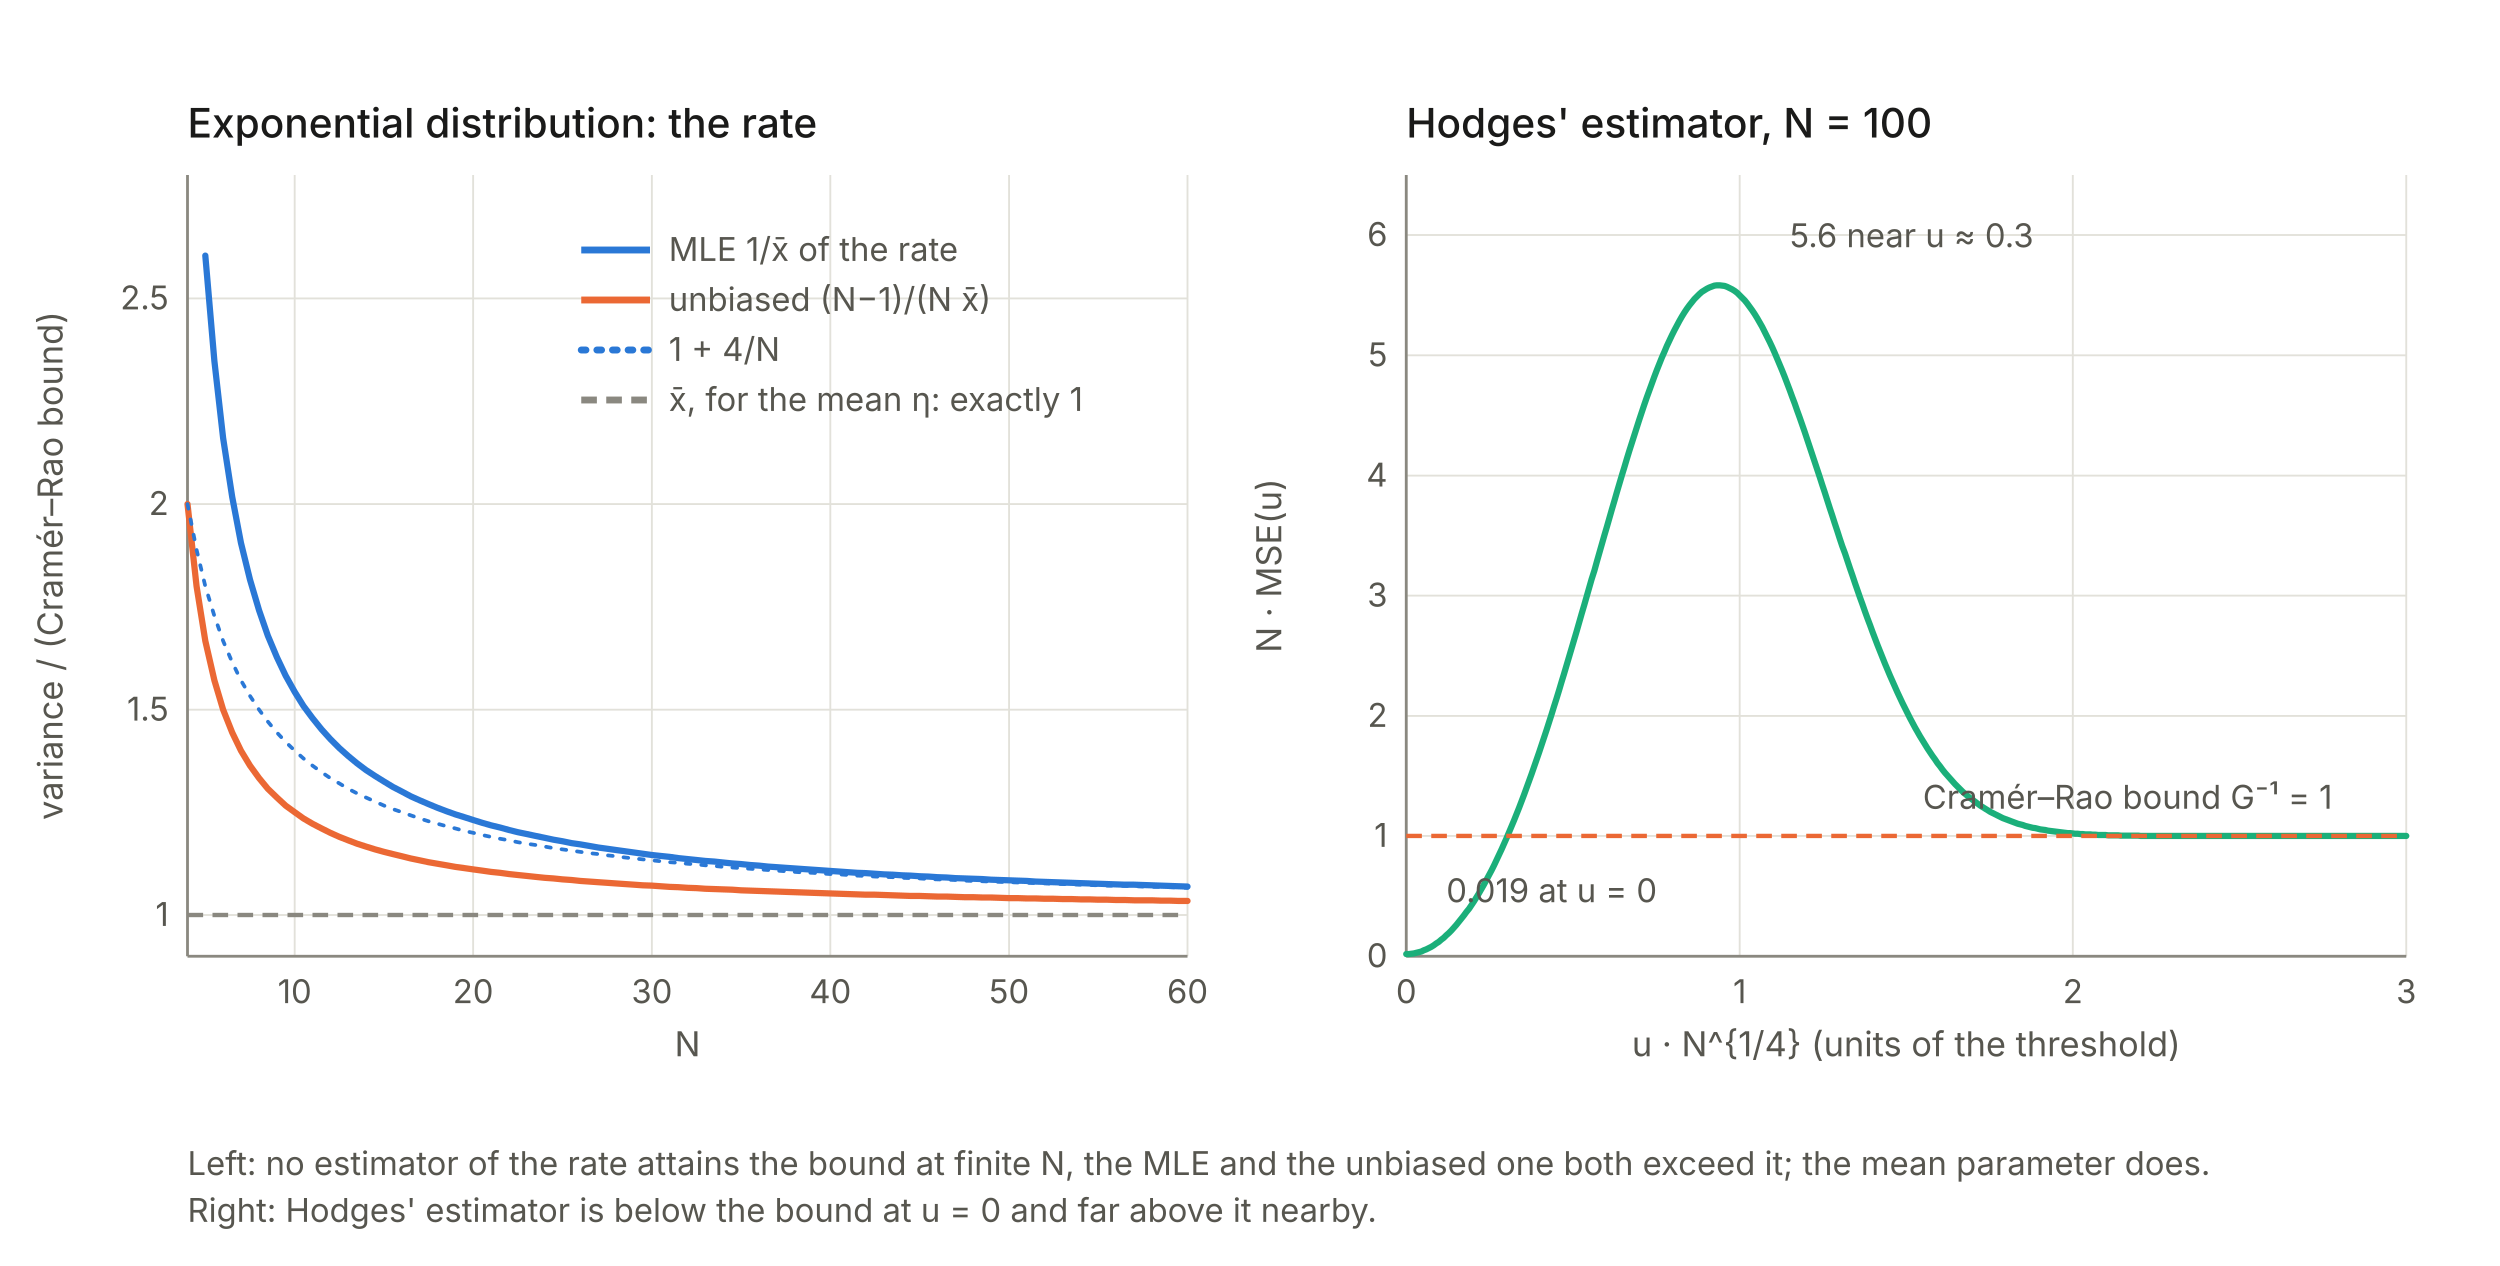
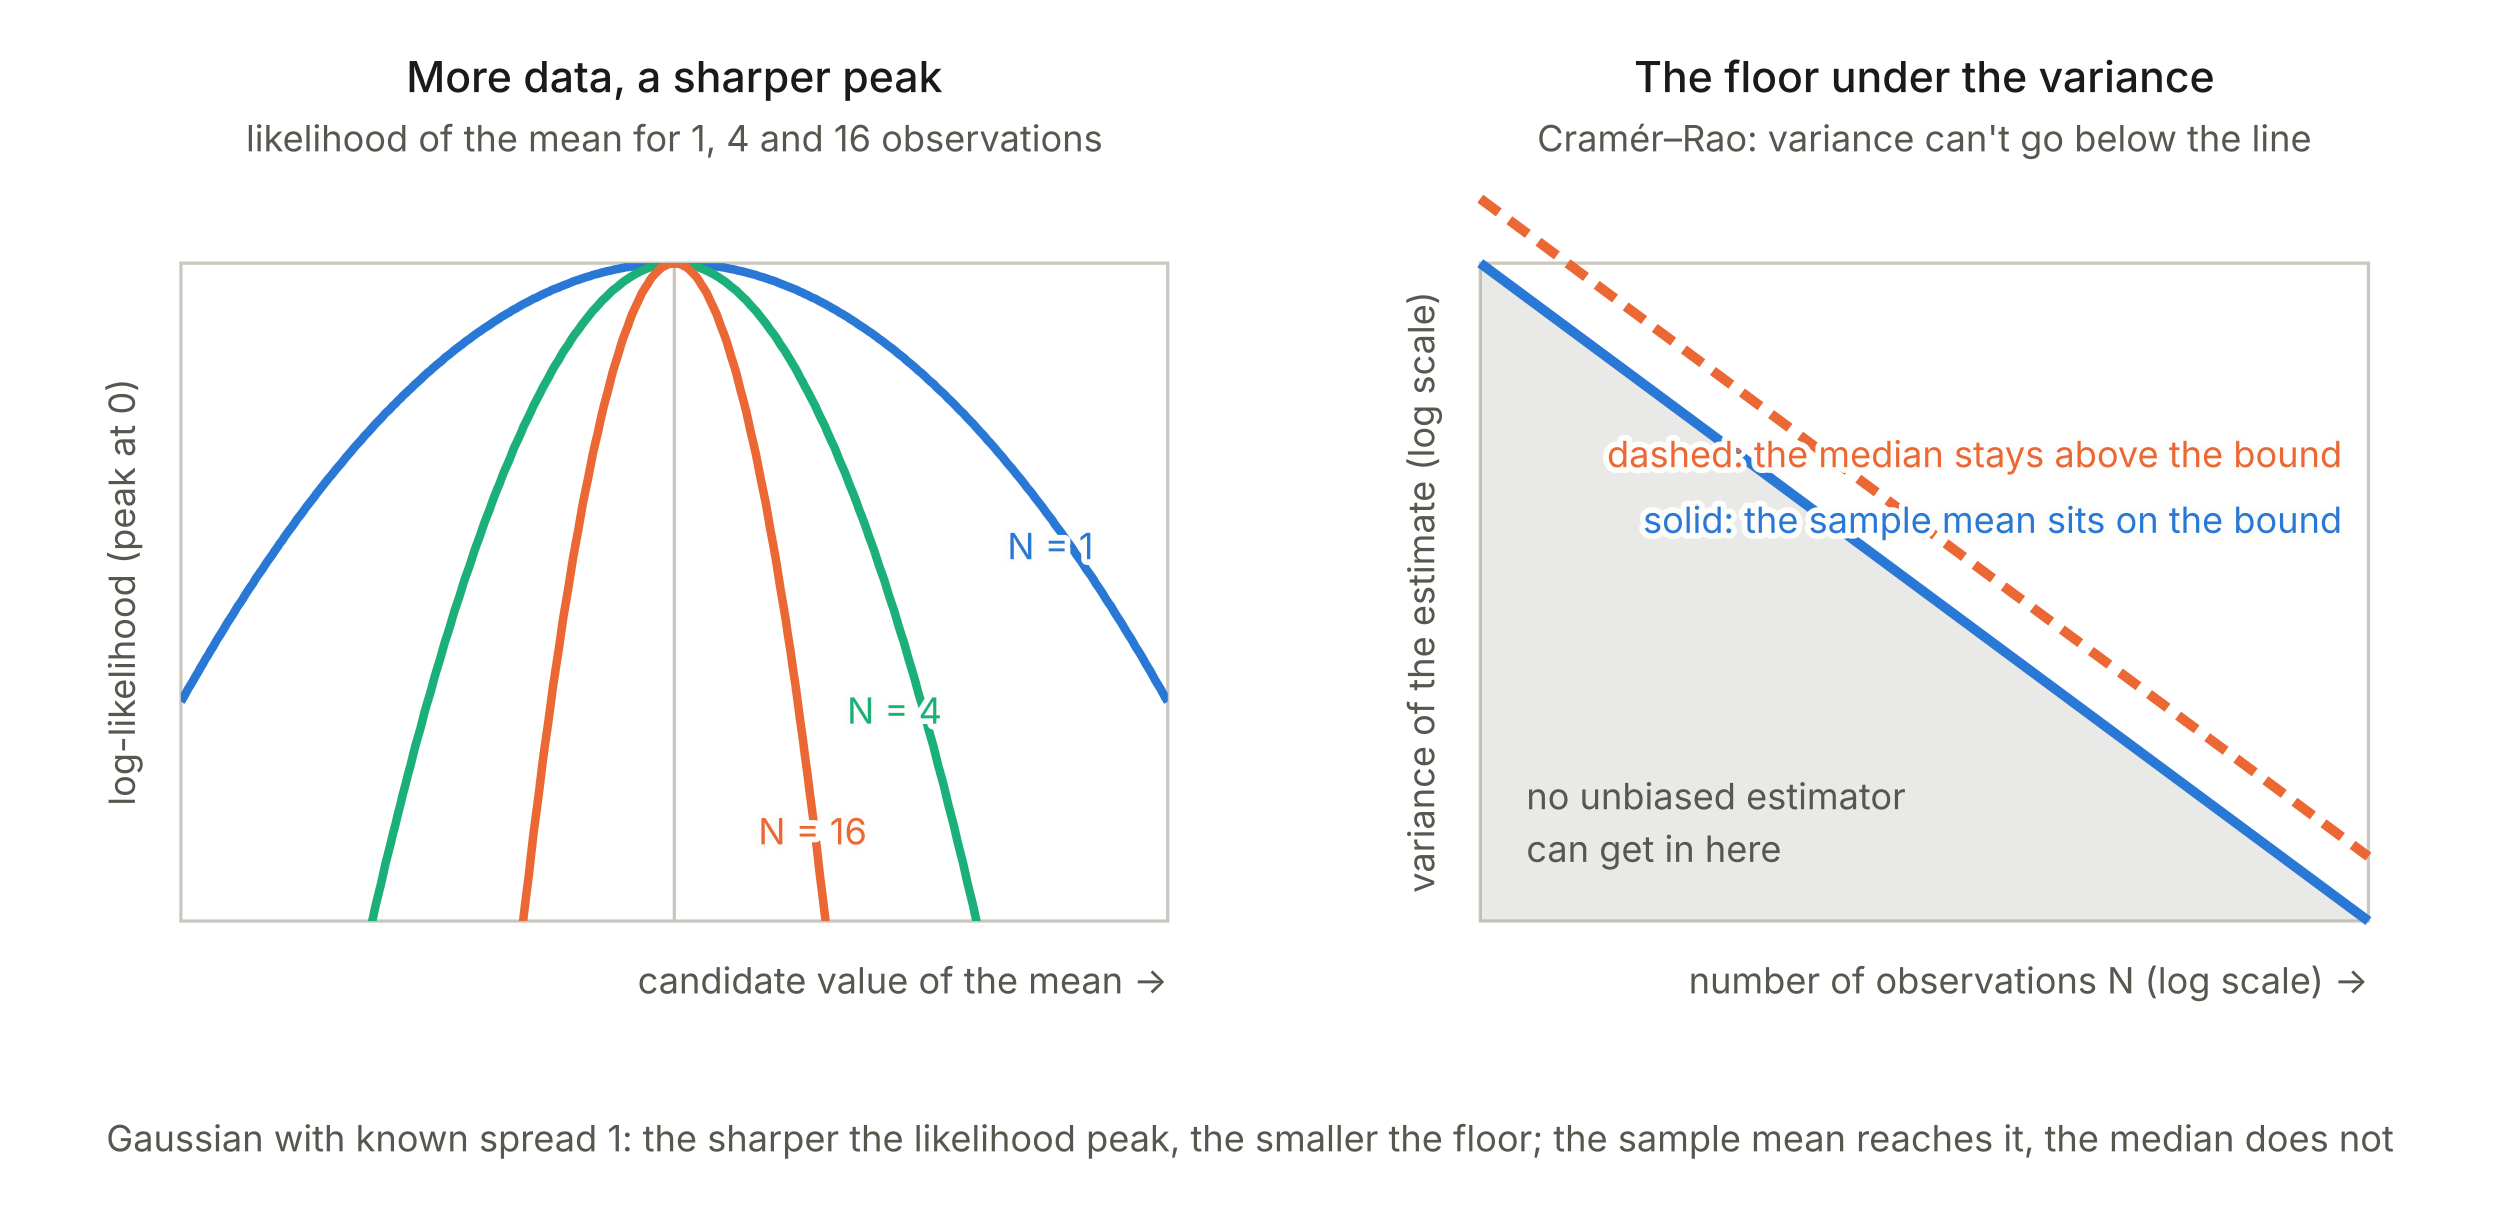
- <svg xmlns="http://www.w3.org/2000/svg" viewBox="0 0 800 405" role="img">
+ <svg xmlns="http://www.w3.org/2000/svg" viewBox="0 0 760 370" role="img">
  <style>
-   text{font-family:ui-sans-serif,-apple-system,"Segoe UI",sans-serif;font-weight:400}
-   .lab{font-size:11px;fill:#57564f} .hd{font-size:13px;font-weight:500;fill:#1a1a19}
-   .sm{font-size:10.5px;fill:#57564f} .v{font-size:11px;fill:#1a1a19}
-   .ax{stroke:#8a8880;stroke-width:0.9;fill:none} .gd{stroke:#e2e1da;stroke-width:0.6;fill:none}
-   .s1{stroke:#2a78d6} .s2{stroke:#eb6834} .s3{stroke:#1baf7a} .s4{stroke:#eda100} .s0{stroke:#8a8880}
-   .f1{fill:#2a78d6} .f2{fill:#eb6834} .f3{fill:#1baf7a} .f4{fill:#eda100} .f0{fill:#8a8880}
-   .ln{stroke-width:2;fill:none;stroke-linecap:round;stroke-linejoin:round}
-   .thin{stroke-width:1;fill:none}
-   .dash{stroke-width:1.4;fill:none;stroke-dasharray:5 3}
-   .con{stroke-width:0.9;fill:none;opacity:.75}
-   .fillS{fill:#2a78d6;opacity:.08}
-   .ring{stroke:#fdfdfc;stroke-width:1.5}
-   .fillB{fill:#2a78d6;opacity:.85} .fillG{fill:#1baf7a;opacity:.85} .fillO{fill:#eb6834;opacity:.85}
-   .sk{stroke:#1a1a19} .fk{fill:#1a1a19}
-   .dot{stroke-width:1.2;fill:none;stroke-dasharray:1.5 3.5;stroke-linecap:round}
-   @media (prefers-color-scheme: dark){
-     .lab,.sm{fill:#b6b4ab} .hd,.v{fill:#eceae3} .ax{stroke:#85837b} .gd{stroke:#33312e}
-     .s1{stroke:#3987e5} .s2{stroke:#d95926} .s3{stroke:#199e70} .s4{stroke:#c98500} .s0{stroke:#85837b}
-     .f1{fill:#3987e5} .f2{fill:#d95926} .f3{fill:#199e70} .f4{fill:#c98500} .f0{fill:#85837b}
-     .fillS{fill:#3987e5}
-     .ring{stroke:#161615}
-     .fillB{fill:#3987e5} .fillG{fill:#199e70} .fillO{fill:#d95926}
-     .sk{stroke:#eceae3} .fk{fill:#eceae3}
-   }
+ text{font-family:ui-sans-serif,-apple-system,"Segoe UI",sans-serif;font-weight:400}
+ .hd{font-size:13px;font-weight:500;fill:#1a1a19} .sm{font-size:11px;fill:#57564f}
+ .fr{fill:none;stroke:#c9c8c0;stroke-width:1} .ax{stroke:#c9c8c0;stroke-width:1;fill:none}
+ .ln{fill:none;stroke-width:2.6} .n1{stroke:#2a78d6} .n2{stroke:#1baf7a} .n3{stroke:#eb6834}
+ .bd{fill:none;stroke:#2a78d6;stroke-width:3} .md{fill:none;stroke:#eb6834;stroke-width:3;stroke-dasharray:7 4}
+ .forb{fill:#8a8880;fill-opacity:.18}
+ .ring{stroke:#fdfdfc;stroke-width:3.5;paint-order:stroke;stroke-linejoin:round}
+ @media (prefers-color-scheme: dark){ .hd{fill:#eceae3} .sm{fill:#b6b4ab} .fr,.ax{stroke:#4a4844} .n1,.bd{stroke:#3987e5} .n2{stroke:#199e70} .n3,.md{stroke:#d95926} .ring{stroke:#161615} .forb{fill:#85837b} }
</style>
-   <line class="gd" x1="60" y1="292.8" x2="380" y2="292.8" />
-   <text class="sm" x="54" y="296.3" text-anchor="end">1</text>
-   <line class="gd" x1="60" y1="227.1" x2="380" y2="227.1" />
-   <text class="sm" x="54" y="230.6" text-anchor="end">1.5</text>
-   <line class="gd" x1="60" y1="161.3" x2="380" y2="161.3" />
-   <text class="sm" x="54" y="164.8" text-anchor="end">2</text>
-   <line class="gd" x1="60" y1="95.5" x2="380" y2="95.5" />
-   <text class="sm" x="54" y="99.0" text-anchor="end">2.5</text>
-   <line class="gd" x1="94.3" y1="56" x2="94.3" y2="306" />
-   <text class="sm" x="94.3" y="321" text-anchor="middle">10</text>
-   <line class="gd" x1="151.4" y1="56" x2="151.4" y2="306" />
-   <text class="sm" x="151.4" y="321" text-anchor="middle">20</text>
-   <line class="gd" x1="208.6" y1="56" x2="208.6" y2="306" />
-   <text class="sm" x="208.6" y="321" text-anchor="middle">30</text>
-   <line class="gd" x1="265.7" y1="56" x2="265.7" y2="306" />
-   <text class="sm" x="265.7" y="321" text-anchor="middle">40</text>
-   <line class="gd" x1="322.9" y1="56" x2="322.9" y2="306" />
-   <text class="sm" x="322.9" y="321" text-anchor="middle">50</text>
-   <line class="gd" x1="380.0" y1="56" x2="380.0" y2="306" />
-   <text class="sm" x="380.0" y="321" text-anchor="middle">60</text>
-   <line class="ax" x1="60" y1="306" x2="380" y2="306" />
-   <line class="ax" x1="60" y1="56" x2="60" y2="306" />
-   <text class="lab" x="220.0" y="338" text-anchor="middle">N</text>
-   <text class="lab" transform="translate(20,181.0) rotate(-90)" text-anchor="middle">variance / (Cramér–Rao bound)</text>
-   <text class="hd" x="60" y="44">Exponential distribution: the rate</text>
-   <polyline class="dash s0" points="60.0,292.8 380.0,292.8" />
-   <polyline class="ln s1" points="65.7,81.8 68.6,115.5 71.4,140.2 74.3,159.0 77.1,173.7 80.0,185.5 82.9,195.3 85.7,203.4 88.6,210.3 91.4,216.2 94.3,221.4 97.1,225.9 100.0,229.8 102.9,233.4 105.7,236.5 108.6,239.4 111.4,241.9 114.3,244.3 117.1,246.4 120.0,248.3 122.9,250.1 125.7,251.8 128.6,253.3 131.4,254.8 134.3,256.1 137.1,257.3 140.0,258.5 142.9,259.6 145.7,260.6 148.6,261.5 151.4,262.4 154.3,263.3 157.1,264.1 160.0,264.8 162.9,265.6 165.7,266.3 168.6,266.9 171.4,267.5 174.3,268.1 177.1,268.7 180.0,269.2 182.9,269.8 185.7,270.2 188.6,270.7 191.4,271.2 194.3,271.6 197.1,272.0 200.0,272.4 202.9,272.8 205.7,273.2 208.6,273.6 211.4,273.9 214.3,274.2 217.1,274.6 220.0,274.9 222.9,275.2 225.7,275.5 228.6,275.7 231.4,276.0 234.3,276.3 237.1,276.5 240.0,276.8 242.9,277.0 245.7,277.3 248.6,277.5 251.4,277.7 254.3,277.9 257.1,278.1 260.0,278.3 262.9,278.5 265.7,278.7 268.6,278.9 271.4,279.1 274.3,279.3 277.1,279.4 280.0,279.6 282.9,279.8 285.7,279.9 288.6,280.1 291.4,280.2 294.3,280.4 297.1,280.5 300.0,280.7 302.9,280.8 305.7,281.0 308.6,281.1 311.4,281.2 314.3,281.3 317.1,281.5 320.0,281.6 322.9,281.7 325.7,281.8 328.6,281.9 331.4,282.1 334.3,282.2 337.1,282.3 340.0,282.4 342.9,282.5 345.7,282.6 348.6,282.7 351.4,282.8 354.3,282.9 357.1,283.0 360.0,283.1 362.9,283.1 365.7,283.2 368.6,283.3 371.4,283.4 374.3,283.5 377.1,283.6 380.0,283.7" />
-   <polyline class="ln s2" points="60.0,161.3 62.9,187.6 65.7,205.1 68.6,217.7 71.4,227.1 74.3,234.4 77.1,240.2 80.0,245.0 82.9,249.0 85.7,252.4 88.6,255.2 91.4,257.8 94.3,259.9 97.1,261.9 100.0,263.6 102.9,265.1 105.7,266.5 108.6,267.8 111.4,268.9 114.3,270.0 117.1,270.9 120.0,271.8 122.9,272.6 125.7,273.3 128.6,274.0 131.4,274.7 134.3,275.3 137.1,275.9 140.0,276.4 142.9,276.9 145.7,277.4 148.6,277.8 151.4,278.2 154.3,278.6 157.1,279.0 160.0,279.3 162.9,279.7 165.7,280.0 168.6,280.3 171.4,280.6 174.3,280.9 177.1,281.1 180.0,281.4 182.9,281.6 185.7,281.9 188.6,282.1 191.4,282.3 194.3,282.5 197.1,282.7 200.0,282.9 202.9,283.1 205.7,283.3 208.6,283.4 211.4,283.6 214.3,283.8 217.1,283.9 220.0,284.1 222.9,284.2 225.7,284.4 228.6,284.5 231.4,284.6 234.3,284.7 237.1,284.9 240.0,285.0 242.9,285.1 245.7,285.2 248.6,285.3 251.4,285.4 254.3,285.5 257.1,285.6 260.0,285.7 262.9,285.8 265.7,285.9 268.6,286.0 271.4,286.1 274.3,286.2 277.1,286.3 280.0,286.3 282.9,286.4 285.7,286.5 288.6,286.6 291.4,286.7 294.3,286.7 297.1,286.8 300.0,286.9 302.9,286.9 305.7,287.0 308.6,287.1 311.4,287.1 314.3,287.2 317.1,287.2 320.0,287.3 322.9,287.4 325.7,287.4 328.6,287.5 331.4,287.5 334.3,287.6 337.1,287.6 340.0,287.7 342.9,287.7 345.7,287.8 348.6,287.8 351.4,287.9 354.3,287.9 357.1,288.0 360.0,288.0 362.9,288.1 365.7,288.1 368.6,288.1 371.4,288.2 374.3,288.2 377.1,288.3 380.0,288.3" />
-   <polyline class="dot s1" points="60.0,161.3 62.9,175.9 65.7,187.6 68.6,197.1 71.4,205.1 74.3,211.9 77.1,217.7 80.0,222.7 82.9,227.1 85.7,230.9 88.6,234.4 91.4,237.4 94.3,240.2 97.1,242.7 100.0,245.0 102.9,247.1 105.7,249.0 108.6,250.7 111.4,252.4 114.3,253.9 117.1,255.2 120.0,256.5 122.9,257.8 125.7,258.9 128.6,259.9 131.4,260.9 134.3,261.9 137.1,262.8 140.0,263.6 142.9,264.4 145.7,265.1 148.6,265.9 151.4,266.5 154.3,267.2 157.1,267.8 160.0,268.4 162.9,268.9 165.7,269.5 168.6,270.0 171.4,270.4 174.3,270.9 177.1,271.4 180.0,271.8 182.9,272.2 185.7,272.6 188.6,273.0 191.4,273.3 194.3,273.7 197.1,274.0 200.0,274.4 202.9,274.7 205.7,275.0 208.6,275.3 211.4,275.6 214.3,275.9 217.1,276.1 220.0,276.4 222.9,276.6 225.7,276.9 228.6,277.1 231.4,277.4 234.3,277.6 237.1,277.8 240.0,278.0 242.9,278.2 245.7,278.4 248.6,278.6 251.4,278.8 254.3,279.0 257.1,279.2 260.0,279.3 262.9,279.5 265.7,279.7 268.6,279.8 271.4,280.0 274.3,280.2 277.1,280.3 280.0,280.5 282.9,280.6 285.7,280.7 288.6,280.9 291.4,281.0 294.3,281.1 297.1,281.3 300.0,281.4 302.9,281.5 305.7,281.6 308.6,281.8 311.4,281.9 314.3,282.0 317.1,282.1 320.0,282.2 322.9,282.3 325.7,282.4 328.6,282.5 331.4,282.6 334.3,282.7 337.1,282.8 340.0,282.9 342.9,283.0 345.7,283.1 348.6,283.2 351.4,283.3 354.3,283.4 357.1,283.4 360.0,283.5 362.9,283.6 365.7,283.7 368.6,283.8 371.4,283.8 374.3,283.9 377.1,284.0 380.0,284.1" />
-   <line class="s1" style="stroke-width:2.2" x1="186" y1="80" x2="208" y2="80" />
-   <text class="sm" x="214" y="83.5">MLE 1/x̄ of the rate</text>
-   <line class="s2" style="stroke-width:2.2" x1="186" y1="96" x2="208" y2="96" />
-   <text class="sm" x="214" y="99.5">unbiased (N−1)/(N x̄)</text>
-   <line class="dot s1" style="stroke-width:2.2" x1="186" y1="112" x2="208" y2="112" />
-   <text class="sm" x="214" y="115.5">1 + 4/N</text>
-   <line class="dash s0" style="stroke-width:2.2" x1="186" y1="128" x2="208" y2="128" />
-   <text class="sm" x="214" y="131.5">x̄, for the mean η: exactly 1</text>
-   <line class="gd" x1="450" y1="306.0" x2="770" y2="306.0" />
-   <text class="sm" x="444" y="309.5" text-anchor="end">0</text>
-   <line class="gd" x1="450" y1="267.5" x2="770" y2="267.5" />
-   <text class="sm" x="444" y="271.0" text-anchor="end">1</text>
-   <line class="gd" x1="450" y1="229.1" x2="770" y2="229.1" />
-   <text class="sm" x="444" y="232.6" text-anchor="end">2</text>
-   <line class="gd" x1="450" y1="190.6" x2="770" y2="190.6" />
-   <text class="sm" x="444" y="194.1" text-anchor="end">3</text>
-   <line class="gd" x1="450" y1="152.2" x2="770" y2="152.2" />
-   <text class="sm" x="444" y="155.7" text-anchor="end">4</text>
-   <line class="gd" x1="450" y1="113.7" x2="770" y2="113.7" />
-   <text class="sm" x="444" y="117.2" text-anchor="end">5</text>
-   <line class="gd" x1="450" y1="75.2" x2="770" y2="75.2" />
-   <text class="sm" x="444" y="78.7" text-anchor="end">6</text>
-   <line class="gd" x1="450.0" y1="56" x2="450.0" y2="306" />
-   <text class="sm" x="450.0" y="321" text-anchor="middle">0</text>
-   <line class="gd" x1="556.7" y1="56" x2="556.7" y2="306" />
-   <text class="sm" x="556.7" y="321" text-anchor="middle">1</text>
-   <line class="gd" x1="663.3" y1="56" x2="663.3" y2="306" />
-   <text class="sm" x="663.3" y="321" text-anchor="middle">2</text>
-   <line class="gd" x1="770.0" y1="56" x2="770.0" y2="306" />
-   <text class="sm" x="770.0" y="321" text-anchor="middle">3</text>
-   <line class="ax" x1="450" y1="306" x2="770" y2="306" />
-   <line class="ax" x1="450" y1="56" x2="450" y2="306" />
-   <text class="lab" x="610.0" y="338" text-anchor="middle">u · N^{1/4}  (units of the threshold)</text>
-   <text class="lab" transform="translate(410,181.0) rotate(-90)" text-anchor="middle">N · MSE(u)</text>
-   <text class="hd" x="450" y="44">Hodges' estimator, N = 100</text>
-   <polyline class="ln s3" points="450.0,305.3 450.8,305.3 451.6,305.2 452.4,305.1 453.2,304.9 454.0,304.7 454.8,304.5 455.6,304.1 456.4,303.8 457.2,303.4 458.0,303.0 458.8,302.5 459.6,301.9 460.4,301.4 461.2,300.7 462.0,300.1 462.8,299.3 463.6,298.6 464.4,297.8 465.2,296.9 466.0,296.0 466.8,295.0 467.6,294.0 468.4,293.0 469.2,291.9 470.1,290.8 470.9,289.6 471.7,288.4 472.5,287.1 473.3,285.8 474.1,284.4 474.9,283.0 475.7,281.5 476.5,280.0 477.3,278.5 478.1,276.9 478.9,275.2 479.7,273.5 480.5,271.8 481.3,270.0 482.1,268.2 482.9,266.3 483.7,264.4 484.5,262.5 485.3,260.5 486.1,258.5 486.9,256.4 487.7,254.3 488.5,252.1 489.3,249.9 490.1,247.7 490.9,245.4 491.7,243.1 492.5,240.8 493.3,238.4 494.1,236.0 494.9,233.6 495.7,231.1 496.5,228.6 497.3,226.0 498.1,223.5 498.9,220.9 499.7,218.2 500.5,215.6 501.3,212.9 502.1,210.2 502.9,207.5 503.7,204.8 504.5,202.1 505.3,199.3 506.1,196.5 506.9,193.8 507.7,191.0 508.5,188.2 509.3,185.4 510.2,182.6 511.0,179.7 511.8,176.9 512.6,174.1 513.4,171.3 514.2,168.6 515.0,165.8 515.8,163.0 516.6,160.3 517.4,157.5 518.2,154.8 519.0,152.1 519.8,149.5 520.6,146.8 521.4,144.2 522.2,141.7 523.0,139.2 523.8,136.7 524.6,134.2 525.4,131.8 526.2,129.4 527.0,127.1 527.8,124.9 528.6,122.7 529.4,120.5 530.2,118.4 531.0,116.4 531.8,114.4 532.6,112.6 533.4,110.7 534.2,109.0 535.0,107.3 535.8,105.7 536.6,104.2 537.4,102.7 538.2,101.3 539.0,100.0 539.8,98.8 540.6,97.7 541.4,96.7 542.2,95.7 543.0,94.9 543.8,94.1 544.6,93.4 545.4,92.9 546.2,92.4 547.0,92.0 547.8,91.7 548.6,91.4 549.4,91.3 550.3,91.3 551.1,91.4 551.9,91.5 552.7,91.8 553.5,92.2 554.3,92.6 555.1,93.1 555.9,93.7 556.7,94.5 557.5,95.3 558.3,96.1 559.1,97.1 559.9,98.2 560.7,99.3 561.5,100.5 562.3,101.8 563.1,103.2 563.9,104.6 564.7,106.2 565.5,107.8 566.3,109.4 567.1,111.1 567.9,112.9 568.7,114.8 569.5,116.7 570.3,118.6 571.1,120.6 571.9,122.7 572.7,124.8 573.5,127.0 574.3,129.1 575.1,131.4 575.9,133.6 576.7,135.9 577.5,138.2 578.3,140.6 579.1,143.0 579.9,145.4 580.7,147.8 581.5,150.2 582.3,152.6 583.1,155.1 583.9,157.5 584.7,160.0 585.5,162.5 586.3,164.9 587.1,167.4 587.9,169.8 588.7,172.3 589.5,174.7 590.4,177.1 591.2,179.5 592.0,181.9 592.8,184.2 593.6,186.6 594.4,188.9 595.2,191.2 596.0,193.4 596.8,195.7 597.6,197.9 598.4,200.0 599.2,202.2 600.0,204.3 600.8,206.4 601.6,208.4 602.4,210.4 603.2,212.4 604.0,214.3 604.8,216.2 605.6,218.0 606.4,219.8 607.2,221.6 608.0,223.3 608.8,225.0 609.6,226.6 610.4,228.2 611.2,229.8 612.0,231.3 612.8,232.8 613.6,234.2 614.4,235.6 615.2,236.9 616.0,238.2 616.8,239.5 617.6,240.7 618.4,241.9 619.2,243.0 620.0,244.2 620.8,245.2 621.6,246.3 622.4,247.3 623.2,248.2 624.0,249.1 624.8,250.0 625.6,250.9 626.4,251.7 627.2,252.5 628.0,253.3 628.8,254.0 629.6,254.7 630.5,255.4 631.3,256.0 632.1,256.6 632.9,257.2 633.7,257.8 634.5,258.3 635.3,258.8 636.1,259.3 636.9,259.8 637.7,260.2 638.5,260.6 639.3,261.0 640.1,261.4 640.9,261.8 641.7,262.1 642.5,262.4 643.3,262.7 644.1,263.0 644.9,263.3 645.7,263.6 646.5,263.8 647.3,264.0 648.1,264.3 648.9,264.5 649.7,264.7 650.5,264.9 651.3,265.0 652.1,265.2 652.9,265.4 653.7,265.5 654.5,265.6 655.3,265.8 656.1,265.9 656.9,266.0 657.7,266.1 658.5,266.2 659.3,266.3 660.1,266.4 660.9,266.5 661.7,266.6 662.5,266.6 663.3,266.7 664.1,266.8 664.9,266.8 665.7,266.9 666.5,266.9 667.3,267.0 668.1,267.0 668.9,267.0 669.7,267.1 670.6,267.1 671.4,267.2 672.2,267.2 673.0,267.2 673.8,267.2 674.6,267.3 675.4,267.3 676.2,267.3 677.0,267.3 677.8,267.3 678.6,267.4 679.4,267.4 680.2,267.4 681.0,267.4 681.8,267.4 682.6,267.4 683.4,267.4 684.2,267.4 685.0,267.5 685.8,267.5 686.6,267.5 687.4,267.5 688.2,267.5 689.0,267.5 689.8,267.5 690.6,267.5 691.4,267.5 692.2,267.5 693.0,267.5 693.8,267.5 694.6,267.5 695.4,267.5 696.2,267.5 697.0,267.5 697.8,267.5 698.6,267.5 699.4,267.5 700.2,267.5 701.0,267.5 701.8,267.5 702.6,267.5 703.4,267.5 704.2,267.5 705.0,267.5 705.8,267.5 706.6,267.5 707.4,267.5 708.2,267.5 709.0,267.5 709.8,267.5 710.7,267.5 711.5,267.5 712.3,267.5 713.1,267.5 713.9,267.5 714.7,267.5 715.5,267.5 716.3,267.5 717.1,267.5 717.9,267.5 718.7,267.5 719.5,267.5 720.3,267.5 721.1,267.5 721.9,267.5 722.7,267.5 723.5,267.5 724.3,267.5 725.1,267.5 725.9,267.5 726.7,267.5 727.5,267.5 728.3,267.5 729.1,267.5 729.9,267.5 730.7,267.5 731.5,267.5 732.3,267.5 733.1,267.5 733.9,267.5 734.7,267.5 735.5,267.5 736.3,267.5 737.1,267.5 737.9,267.5 738.7,267.5 739.5,267.5 740.3,267.5 741.1,267.5 741.9,267.5 742.7,267.5 743.5,267.5 744.3,267.5 745.1,267.5 745.9,267.5 746.7,267.5 747.5,267.5 748.3,267.5 749.1,267.5 749.9,267.5 750.8,267.5 751.6,267.5 752.4,267.5 753.2,267.5 754.0,267.5 754.8,267.5 755.6,267.5 756.4,267.5 757.2,267.5 758.0,267.5 758.8,267.5 759.6,267.5 760.4,267.5 761.2,267.5 762.0,267.5 762.8,267.5 763.6,267.5 764.4,267.5 765.2,267.5 766.0,267.5 766.8,267.5 767.6,267.5 768.4,267.5 769.2,267.5 770.0,267.5" />
-   <polyline class="dash s2" points="450.0,267.5 770.0,267.5" />
-   <text class="sm" x="615.3" y="258.8" text-anchor="start">Cramér–Rao bound G⁻¹ = 1</text>
-   <text class="sm" x="462.8" y="288.7" text-anchor="start">0.019 at u = 0</text>
-   <text class="sm" x="572.7" y="79.1" text-anchor="start">5.6 near u ≈ 0.3</text>
-   <text class="sm" x="60" y="376">Left: no estimator of the rate attains the bound at finite N, the MLE and the unbiased one both exceed it; the mean parameter does.</text>
-   <text class="sm" x="60" y="391">Right: Hodges' estimator is below the bound at u = 0 and far above it nearby.</text>
+   <clipPath id="cl">
+     <rect x="55" y="80" width="300" height="200" />
+   </clipPath>
+   <rect class="fr" x="55" y="80" width="300" height="200" />
+   <line class="ax" x1="205.0" y1="80" x2="205.0" y2="280" />
+   <g clip-path="url(#cl)">
+     <polyline class="ln n1" points="55.0,213.3 55.8,212.0 56.5,210.7 57.2,209.4 58.0,208.1 58.8,206.8 59.5,205.5 60.3,204.2 61.0,202.9 61.8,201.6 62.5,200.3 63.3,199.1 64.0,197.8 64.8,196.6 65.5,195.3 66.2,194.1 67.0,192.9 67.8,191.6 68.5,190.4 69.2,189.2 70.0,188.0 70.8,186.8 71.5,185.6 72.2,184.4 73.0,183.3 73.8,182.1 74.5,180.9 75.2,179.8 76.0,178.6 76.8,177.5 77.5,176.3 78.2,175.2 79.0,174.1 79.8,173.0 80.5,171.9 81.2,170.8 82.0,169.7 82.8,168.6 83.5,167.5 84.3,166.4 85.0,165.3 85.8,164.3 86.5,163.2 87.2,162.2 88.0,161.1 88.8,160.1 89.5,159.1 90.2,158.0 91.0,157.0 91.8,156.0 92.5,155.0 93.2,154.0 94.0,153.0 94.8,152.0 95.5,151.1 96.2,150.1 97.0,149.1 97.7,148.2 98.5,147.2 99.2,146.3 100.0,145.3 100.8,144.4 101.5,143.5 102.2,142.6 103.0,141.7 103.8,140.8 104.5,139.9 105.2,139.0 106.0,138.1 106.8,137.2 107.5,136.3 108.2,135.5 109.0,134.6 109.8,133.8 110.5,132.9 111.2,132.1 112.0,131.3 112.8,130.4 113.5,129.6 114.2,128.8 115.0,128.0 115.8,127.2 116.5,126.4 117.2,125.6 118.0,124.9 118.8,124.1 119.5,123.3 120.3,122.6 121.0,121.8 121.8,121.1 122.5,120.3 123.3,119.6 124.0,118.9 124.8,118.2 125.5,117.5 126.2,116.8 127.0,116.1 127.8,115.4 128.5,114.7 129.2,114.0 130.0,113.3 130.8,112.7 131.5,112.0 132.2,111.4 133.0,110.7 133.8,110.1 134.5,109.5 135.2,108.8 136.0,108.2 136.8,107.6 137.5,107.0 138.2,106.4 139.0,105.8 139.8,105.2 140.5,104.7 141.2,104.1 142.0,103.5 142.8,103.0 143.5,102.4 144.2,101.9 145.0,101.3 145.8,100.8 146.5,100.3 147.2,99.8 148.0,99.3 148.8,98.8 149.5,98.3 150.2,97.8 151.0,97.3 151.8,96.8 152.5,96.3 153.2,95.9 154.0,95.4 154.8,95.0 155.5,94.5 156.2,94.1 157.0,93.7 157.8,93.2 158.5,92.8 159.2,92.4 160.0,92.0 160.8,91.6 161.5,91.2 162.2,90.8 163.0,90.5 163.8,90.1 164.5,89.7 165.2,89.4 166.0,89.0 166.8,88.7 167.5,88.3 168.2,88.0 169.0,87.7 169.8,87.4 170.5,87.1 171.2,86.8 172.0,86.5 172.8,86.2 173.5,85.9 174.2,85.6 175.0,85.3 175.8,85.1 176.5,84.8 177.2,84.6 178.0,84.3 178.8,84.1 179.5,83.9 180.2,83.6 181.0,83.4 181.8,83.2 182.5,83.0 183.2,82.8 184.0,82.6 184.8,82.4 185.5,82.3 186.2,82.1 187.0,81.9 187.8,81.8 188.5,81.6 189.2,81.5 190.0,81.3 190.8,81.2 191.5,81.1 192.2,81.0 193.0,80.9 193.8,80.8 194.5,80.7 195.2,80.6 196.0,80.5 196.8,80.4 197.5,80.3 198.2,80.3 199.0,80.2 199.8,80.2 200.5,80.1 201.2,80.1 202.0,80.1 202.8,80.0 203.5,80.0 204.2,80.0 205.0,80.0 205.7,80.0 206.5,80.0 207.2,80.0 208.0,80.1 208.8,80.1 209.5,80.1 210.2,80.2 211.0,80.2 211.8,80.3 212.5,80.3 213.2,80.4 214.0,80.5 214.8,80.6 215.5,80.7 216.2,80.8 217.0,80.9 217.8,81.0 218.5,81.1 219.2,81.2 220.0,81.3 220.8,81.5 221.5,81.6 222.2,81.8 223.0,81.9 223.8,82.1 224.5,82.3 225.2,82.4 226.0,82.6 226.8,82.8 227.5,83.0 228.2,83.2 229.0,83.4 229.8,83.6 230.5,83.9 231.2,84.1 232.0,84.3 232.8,84.6 233.5,84.8 234.2,85.1 235.0,85.3 235.8,85.6 236.5,85.9 237.2,86.2 238.0,86.5 238.8,86.8 239.5,87.1 240.3,87.4 241.0,87.7 241.8,88.0 242.5,88.3 243.2,88.7 244.0,89.0 244.7,89.4 245.5,89.7 246.2,90.1 247.0,90.5 247.8,90.8 248.5,91.2 249.2,91.6 250.0,92.0 250.8,92.4 251.5,92.8 252.2,93.2 253.0,93.7 253.8,94.1 254.5,94.5 255.2,95.0 256.0,95.4 256.8,95.9 257.5,96.3 258.2,96.8 259.0,97.3 259.8,97.8 260.5,98.3 261.2,98.8 262.0,99.3 262.8,99.8 263.5,100.3 264.2,100.8 265.0,101.3 265.8,101.9 266.5,102.4 267.2,103.0 268.0,103.5 268.8,104.1 269.5,104.7 270.2,105.2 271.0,105.8 271.8,106.4 272.5,107.0 273.2,107.6 274.0,108.2 274.8,108.8 275.5,109.5 276.2,110.1 277.0,110.7 277.8,111.4 278.5,112.0 279.2,112.7 280.0,113.3 280.8,114.0 281.5,114.7 282.2,115.4 283.0,116.1 283.8,116.7 284.5,117.5 285.2,118.2 286.0,118.9 286.8,119.6 287.5,120.3 288.2,121.1 289.0,121.8 289.8,122.6 290.5,123.3 291.2,124.1 292.0,124.9 292.8,125.6 293.5,126.4 294.2,127.2 295.0,128.0 295.8,128.8 296.5,129.6 297.2,130.4 298.0,131.3 298.8,132.1 299.5,132.9 300.2,133.8 301.0,134.6 301.8,135.5 302.5,136.3 303.2,137.2 304.0,138.1 304.8,139.0 305.5,139.9 306.2,140.8 307.0,141.7 307.8,142.6 308.5,143.5 309.2,144.4 310.0,145.3 310.8,146.3 311.5,147.2 312.2,148.2 313.0,149.1 313.8,150.1 314.5,151.1 315.2,152.0 316.0,153.0 316.8,154.0 317.5,155.0 318.2,156.0 319.0,157.0 319.8,158.0 320.5,159.1 321.2,160.1 322.0,161.1 322.8,162.2 323.5,163.2 324.2,164.3 325.0,165.3 325.8,166.4 326.5,167.5 327.2,168.6 328.0,169.7 328.8,170.8 329.5,171.9 330.2,173.0 331.0,174.1 331.8,175.2 332.5,176.3 333.2,177.5 334.0,178.6 334.8,179.8 335.5,180.9 336.2,182.1 337.0,183.3 337.8,184.4 338.5,185.6 339.2,186.8 340.0,188.0 340.8,189.2 341.5,190.4 342.2,191.6 343.0,192.9 343.8,194.1 344.5,195.3 345.2,196.6 346.0,197.8 346.8,199.1 347.5,200.3 348.2,201.6 349.0,202.9 349.8,204.2 350.5,205.5 351.2,206.8 352.0,208.1 352.8,209.4 353.5,210.7 354.2,212.0 355.0,213.3" />
+   </g>
+   <g clip-path="url(#cl)">
+     <polyline class="ln n2" points="55.0,613.3 55.8,608.0 56.5,602.7 57.2,597.5 58.0,592.2 58.8,587.0 59.5,581.8 60.3,576.7 61.0,571.5 61.8,566.4 62.5,561.3 63.3,556.3 64.0,551.3 64.8,546.3 65.5,541.3 66.2,536.3 67.0,531.4 67.8,526.5 68.5,521.7 69.2,516.8 70.0,512.0 70.8,507.2 71.5,502.5 72.2,497.7 73.0,493.0 73.8,488.3 74.5,483.7 75.2,479.1 76.0,474.5 76.8,469.9 77.5,465.3 78.2,460.8 79.0,456.3 79.8,451.9 80.5,447.4 81.2,443.0 82.0,438.6 82.8,434.3 83.5,429.9 84.3,425.6 85.0,421.3 85.8,417.1 86.5,412.9 87.2,408.7 88.0,404.5 88.8,400.3 89.5,396.2 90.2,392.1 91.0,388.1 91.8,384.0 92.5,380.0 93.2,376.0 94.0,372.1 94.8,368.1 95.5,364.2 96.2,360.3 97.0,356.5 97.7,352.7 98.5,348.9 99.2,345.1 100.0,341.3 100.8,337.6 101.5,333.9 102.2,330.3 103.0,326.6 103.8,323.0 104.5,319.4 105.2,315.9 106.0,312.3 106.8,308.8 107.5,305.3 108.2,301.9 109.0,298.5 109.8,295.1 110.5,291.7 111.2,288.3 112.0,285.0 112.8,281.7 113.5,278.5 114.2,275.2 115.0,272.0 115.8,268.8 116.5,265.7 117.2,262.5 118.0,259.4 118.8,256.3 119.5,253.3 120.3,250.3 121.0,247.3 121.8,244.3 122.5,241.3 123.3,238.4 124.0,235.5 124.8,232.7 125.5,229.8 126.2,227.0 127.0,224.2 127.8,221.5 128.5,218.7 129.2,216.0 130.0,213.3 130.8,210.7 131.5,208.1 132.2,205.5 133.0,202.9 133.8,200.3 134.5,197.8 135.2,195.3 136.0,192.9 136.8,190.4 137.5,188.0 138.2,185.6 139.0,183.3 139.8,180.9 140.5,178.6 141.2,176.3 142.0,174.1 142.8,171.9 143.5,169.7 144.2,167.5 145.0,165.3 145.8,163.2 146.5,161.1 147.2,159.1 148.0,157.0 148.8,155.0 149.5,153.0 150.2,151.1 151.0,149.1 151.8,147.2 152.5,145.3 153.2,143.5 154.0,141.7 154.8,139.9 155.5,138.1 156.2,136.3 157.0,134.6 157.8,132.9 158.5,131.3 159.2,129.6 160.0,128.0 160.8,126.4 161.5,124.9 162.2,123.3 163.0,121.8 163.8,120.3 164.5,118.9 165.2,117.5 166.0,116.1 166.8,114.7 167.5,113.3 168.2,112.0 169.0,110.7 169.8,109.5 170.5,108.2 171.2,107.0 172.0,105.8 172.8,104.7 173.5,103.5 174.2,102.4 175.0,101.3 175.8,100.3 176.5,99.3 177.2,98.3 178.0,97.3 178.8,96.3 179.5,95.4 180.2,94.5 181.0,93.7 181.8,92.8 182.5,92.0 183.2,91.2 184.0,90.5 184.8,89.7 185.5,89.0 186.2,88.3 187.0,87.7 187.8,87.1 188.5,86.5 189.2,85.9 190.0,85.3 190.8,84.8 191.5,84.3 192.2,83.9 193.0,83.4 193.8,83.0 194.5,82.6 195.2,82.3 196.0,81.9 196.8,81.6 197.5,81.3 198.2,81.1 199.0,80.9 199.8,80.7 200.5,80.5 201.2,80.3 202.0,80.2 202.8,80.1 203.5,80.1 204.2,80.0 205.0,80.0 205.7,80.0 206.5,80.1 207.2,80.1 208.0,80.2 208.8,80.3 209.5,80.5 210.2,80.7 211.0,80.9 211.8,81.1 212.5,81.3 213.2,81.6 214.0,81.9 214.8,82.3 215.5,82.6 216.2,83.0 217.0,83.4 217.8,83.9 218.5,84.3 219.2,84.8 220.0,85.3 220.8,85.9 221.5,86.5 222.2,87.1 223.0,87.7 223.8,88.3 224.5,89.0 225.2,89.7 226.0,90.5 226.8,91.2 227.5,92.0 228.2,92.8 229.0,93.7 229.8,94.5 230.5,95.4 231.2,96.3 232.0,97.3 232.8,98.3 233.5,99.3 234.2,100.3 235.0,101.3 235.8,102.4 236.5,103.5 237.2,104.7 238.0,105.8 238.8,107.0 239.5,108.2 240.3,109.5 241.0,110.7 241.8,112.0 242.5,113.3 243.2,114.7 244.0,116.1 244.7,117.5 245.5,118.9 246.2,120.3 247.0,121.8 247.8,123.3 248.5,124.9 249.2,126.4 250.0,128.0 250.8,129.6 251.5,131.3 252.2,132.9 253.0,134.6 253.8,136.3 254.5,138.1 255.2,139.9 256.0,141.7 256.8,143.5 257.5,145.3 258.2,147.2 259.0,149.1 259.8,151.1 260.5,153.0 261.2,155.0 262.0,157.0 262.8,159.1 263.5,161.1 264.2,163.2 265.0,165.3 265.8,167.5 266.5,169.7 267.2,171.9 268.0,174.1 268.8,176.3 269.5,178.6 270.2,180.9 271.0,183.3 271.8,185.6 272.5,188.0 273.2,190.4 274.0,192.9 274.8,195.3 275.5,197.8 276.2,200.3 277.0,202.9 277.8,205.5 278.5,208.1 279.2,210.7 280.0,213.3 280.8,216.0 281.5,218.7 282.2,221.5 283.0,224.2 283.8,227.0 284.5,229.8 285.2,232.7 286.0,235.5 286.8,238.4 287.5,241.3 288.2,244.3 289.0,247.3 289.8,250.3 290.5,253.3 291.2,256.3 292.0,259.4 292.8,262.5 293.5,265.7 294.2,268.8 295.0,272.0 295.8,275.2 296.5,278.5 297.2,281.7 298.0,285.0 298.8,288.3 299.5,291.7 300.2,295.1 301.0,298.5 301.8,301.9 302.5,305.3 303.2,308.8 304.0,312.3 304.8,315.9 305.5,319.4 306.2,323.0 307.0,326.6 307.8,330.3 308.5,333.9 309.2,337.6 310.0,341.3 310.8,345.1 311.5,348.9 312.2,352.7 313.0,356.5 313.8,360.3 314.5,364.2 315.2,368.1 316.0,372.1 316.8,376.0 317.5,380.0 318.2,384.0 319.0,388.1 319.8,392.1 320.5,396.2 321.2,400.3 322.0,404.5 322.8,408.7 323.5,412.9 324.2,417.1 325.0,421.3 325.8,425.6 326.5,429.9 327.2,434.3 328.0,438.6 328.8,443.0 329.5,447.4 330.2,451.9 331.0,456.3 331.8,460.8 332.5,465.3 333.2,469.9 334.0,474.5 334.8,479.1 335.5,483.7 336.2,488.3 337.0,493.0 337.8,497.7 338.5,502.5 339.2,507.2 340.0,512.0 340.8,516.8 341.5,521.7 342.2,526.5 343.0,531.4 343.8,536.3 344.5,541.3 345.2,546.3 346.0,551.3 346.8,556.3 347.5,561.3 348.2,566.4 349.0,571.5 349.8,576.7 350.5,581.8 351.2,587.0 352.0,592.2 352.8,597.5 353.5,602.7 354.2,608.0 355.0,613.3" />
+   </g>
+   <g clip-path="url(#cl)">
+     <polyline class="ln n3" points="55.0,2213.3 55.8,2192.1 56.5,2170.9 57.2,2149.8 58.0,2128.9 58.8,2108.0 59.5,2087.3 60.3,2066.6 61.0,2046.1 61.8,2025.7 62.5,2005.3 63.3,1985.1 64.0,1965.0 64.8,1945.0 65.5,1925.1 66.2,1905.3 67.0,1885.7 67.8,1866.1 68.5,1846.6 69.2,1827.3 70.0,1808.0 70.8,1788.9 71.5,1769.8 72.2,1750.9 73.0,1732.1 73.8,1713.3 74.5,1694.7 75.2,1676.2 76.0,1657.8 76.8,1639.5 77.5,1621.3 78.2,1603.3 79.0,1585.3 79.8,1567.4 80.5,1549.7 81.2,1532.0 82.0,1514.5 82.8,1497.0 83.5,1479.7 84.3,1462.5 85.0,1445.3 85.8,1428.3 86.5,1411.4 87.2,1394.6 88.0,1377.9 88.8,1361.3 89.5,1344.9 90.2,1328.5 91.0,1312.2 91.8,1296.1 92.5,1280.0 93.2,1264.1 94.0,1248.2 94.8,1232.5 95.5,1216.9 96.2,1201.3 97.0,1185.9 97.7,1170.6 98.5,1155.4 99.2,1140.3 100.0,1125.3 100.8,1110.5 101.5,1095.7 102.2,1081.0 103.0,1066.5 103.8,1052.0 104.5,1037.7 105.2,1023.4 106.0,1009.3 106.8,995.3 107.5,981.3 108.2,967.5 109.0,953.8 109.8,940.2 110.5,926.7 111.2,913.3 112.0,900.1 112.8,886.9 113.5,873.8 114.2,860.9 115.0,848.0 115.8,835.3 116.5,822.6 117.2,810.1 118.0,797.7 118.8,785.3 119.5,773.1 120.3,761.0 121.0,749.0 121.8,737.1 122.5,725.3 123.3,713.7 124.0,702.1 124.8,690.6 125.5,679.3 126.2,668.0 127.0,656.9 127.8,645.8 128.5,634.9 129.2,624.1 130.0,613.3 130.8,602.7 131.5,592.2 132.2,581.8 133.0,571.5 133.8,561.3 134.5,551.3 135.2,541.3 136.0,531.4 136.8,521.7 137.5,512.0 138.2,502.5 139.0,493.0 139.8,483.7 140.5,474.5 141.2,465.3 142.0,456.3 142.8,447.4 143.5,438.6 144.2,429.9 145.0,421.3 145.8,412.9 146.5,404.5 147.2,396.2 148.0,388.1 148.8,380.0 149.5,372.1 150.2,364.2 151.0,356.5 151.8,348.9 152.5,341.3 153.2,333.9 154.0,326.6 154.8,319.4 155.5,312.3 156.2,305.3 157.0,298.5 157.8,291.7 158.5,285.0 159.2,278.5 160.0,272.0 160.8,265.7 161.5,259.4 162.2,253.3 163.0,247.3 163.8,241.3 164.5,235.5 165.2,229.8 166.0,224.2 166.8,218.7 167.5,213.3 168.2,208.1 169.0,202.9 169.8,197.8 170.5,192.9 171.2,188.0 172.0,183.3 172.8,178.6 173.5,174.1 174.2,169.7 175.0,165.3 175.8,161.1 176.5,157.0 177.2,153.0 178.0,149.1 178.8,145.3 179.5,141.7 180.2,138.1 181.0,134.6 181.8,131.3 182.5,128.0 183.2,124.9 184.0,121.8 184.8,118.9 185.5,116.1 186.2,113.3 187.0,110.7 187.8,108.2 188.5,105.8 189.2,103.5 190.0,101.3 190.8,99.3 191.5,97.3 192.2,95.4 193.0,93.7 193.8,92.0 194.5,90.5 195.2,89.0 196.0,87.7 196.8,86.5 197.5,85.3 198.2,84.3 199.0,83.4 199.8,82.6 200.5,81.9 201.2,81.3 202.0,80.9 202.8,80.5 203.5,80.2 204.2,80.1 205.0,80.0 205.7,80.1 206.5,80.2 207.2,80.5 208.0,80.9 208.8,81.3 209.5,81.9 210.2,82.6 211.0,83.4 211.8,84.3 212.5,85.3 213.2,86.5 214.0,87.7 214.8,89.0 215.5,90.5 216.2,92.0 217.0,93.7 217.8,95.4 218.5,97.3 219.2,99.3 220.0,101.3 220.8,103.5 221.5,105.8 222.2,108.2 223.0,110.7 223.8,113.3 224.5,116.1 225.2,118.9 226.0,121.8 226.8,124.9 227.5,128.0 228.2,131.3 229.0,134.6 229.8,138.1 230.5,141.7 231.2,145.3 232.0,149.1 232.8,153.0 233.5,157.0 234.2,161.1 235.0,165.3 235.8,169.7 236.5,174.1 237.2,178.6 238.0,183.3 238.8,188.0 239.5,192.9 240.3,197.8 241.0,202.9 241.8,208.1 242.5,213.3 243.2,218.7 244.0,224.2 244.7,229.8 245.5,235.5 246.2,241.3 247.0,247.3 247.8,253.3 248.5,259.4 249.2,265.7 250.0,272.0 250.8,278.5 251.5,285.0 252.2,291.7 253.0,298.5 253.8,305.3 254.5,312.3 255.2,319.4 256.0,326.6 256.8,333.9 257.5,341.3 258.2,348.9 259.0,356.5 259.8,364.2 260.5,372.1 261.2,380.0 262.0,388.1 262.8,396.2 263.5,404.5 264.2,412.9 265.0,421.3 265.8,429.9 266.5,438.6 267.2,447.4 268.0,456.3 268.8,465.3 269.5,474.5 270.2,483.7 271.0,493.0 271.8,502.5 272.5,512.0 273.2,521.7 274.0,531.4 274.8,541.3 275.5,551.3 276.2,561.3 277.0,571.5 277.8,581.8 278.5,592.2 279.2,602.7 280.0,613.3 280.8,624.1 281.5,634.9 282.2,645.8 283.0,656.9 283.8,668.0 284.5,679.3 285.2,690.6 286.0,702.1 286.8,713.7 287.5,725.3 288.2,737.1 289.0,749.0 289.8,761.0 290.5,773.1 291.2,785.3 292.0,797.7 292.8,810.1 293.5,822.6 294.2,835.3 295.0,848.0 295.8,860.9 296.5,873.8 297.2,886.9 298.0,900.1 298.8,913.3 299.5,926.7 300.2,940.2 301.0,953.8 301.8,967.5 302.5,981.3 303.2,995.3 304.0,1009.3 304.8,1023.4 305.5,1037.7 306.2,1052.0 307.0,1066.5 307.8,1081.0 308.5,1095.7 309.2,1110.5 310.0,1125.3 310.8,1140.3 311.5,1155.4 312.2,1170.6 313.0,1185.9 313.8,1201.3 314.5,1216.9 315.2,1232.5 316.0,1248.2 316.8,1264.1 317.5,1280.0 318.2,1296.1 319.0,1312.2 319.8,1328.5 320.5,1344.9 321.2,1361.3 322.0,1377.9 322.8,1394.6 323.5,1411.4 324.2,1428.3 325.0,1445.3 325.8,1462.5 326.5,1479.7 327.2,1497.0 328.0,1514.5 328.8,1532.0 329.5,1549.7 330.2,1567.4 331.0,1585.3 331.8,1603.3 332.5,1621.3 333.2,1639.5 334.0,1657.8 334.8,1676.2 335.5,1694.7 336.2,1713.3 337.0,1732.1 337.8,1750.9 338.5,1769.8 339.2,1788.9 340.0,1808.0 340.8,1827.3 341.5,1846.6 342.2,1866.1 343.0,1885.7 343.8,1905.3 344.5,1925.1 345.2,1945.0 346.0,1965.0 346.8,1985.1 347.5,2005.3 348.2,2025.7 349.0,2046.1 349.8,2066.6 350.5,2087.3 351.2,2108.0 352.0,2128.9 352.8,2149.8 353.5,2170.9 354.2,2192.1 355.0,2213.3" />
+   </g>
+   <text class="sm ring" style="fill:#2a78d6" x="306.2" y="170.0">N = 1</text>
+   <text class="sm ring" style="fill:#1baf7a" x="257.5" y="220.0">N = 4</text>
+   <text class="sm ring" style="fill:#eb6834" x="230.5" y="256.7">N = 16</text>
+   <text class="sm" x="355" y="302" text-anchor="end">candidate value of the mean  →</text>
+   <text class="sm" transform="translate(41 180) rotate(-90)" text-anchor="middle">log-likelihood (peak at 0)</text>
+   <rect class="fr" x="450" y="80" width="270" height="200" />
+   <polygon class="forb" points="450.0,80.0 452.7,82.0 455.4,84.0 458.1,86.0 460.8,88.0 463.5,90.0 466.2,92.0 468.9,94.0 471.6,96.0 474.3,98.0 477.0,100.0 479.7,102.0 482.4,104.0 485.1,106.0 487.8,108.0 490.5,110.0 493.2,112.0 495.9,114.0 498.6,116.0 501.3,118.0 504.0,120.0 506.7,122.0 509.4,124.0 512.1,126.0 514.8,128.0 517.5,130.0 520.2,132.0 522.9,134.0 525.6,136.0 528.3,138.0 531.0,140.0 533.7,142.0 536.4,144.0 539.1,146.0 541.8,148.0 544.5,150.0 547.2,152.0 549.9,154.0 552.6,156.0 555.3,158.0 558.0,160.0 560.7,162.0 563.4,164.0 566.1,166.0 568.8,168.0 571.5,170.0 574.2,172.0 576.9,174.0 579.6,176.0 582.3,178.0 585.0,180.0 587.7,182.0 590.4,184.0 593.1,186.0 595.8,188.0 598.5,190.0 601.2,192.0 603.9,194.0 606.6,196.0 609.3,198.0 612.0,200.0 614.7,202.0 617.4,204.0 620.1,206.0 622.8,208.0 625.5,210.0 628.2,212.0 630.9,214.0 633.6,216.0 636.3,218.0 639.0,220.0 641.7,222.0 644.4,224.0 647.1,226.0 649.8,228.0 652.5,230.0 655.2,232.0 657.9,234.0 660.6,236.0 663.3,238.0 666.0,240.0 668.7,242.0 671.4,244.0 674.1,246.0 676.8,248.0 679.5,250.0 682.2,252.0 684.9,254.0 687.6,256.0 690.3,258.0 693.0,260.0 695.7,262.0 698.4,264.0 701.1,266.0 703.8,268.0 706.5,270.0 709.2,272.0 711.9,274.0 714.6,276.0 717.3,278.0 720.0,280.0 720.0,280.0 450.0,280.0" />
+   <polyline class="bd" points="450.0,80.0 452.7,82.0 455.4,84.0 458.1,86.0 460.8,88.0 463.5,90.0 466.2,92.0 468.9,94.0 471.6,96.0 474.3,98.0 477.0,100.0 479.7,102.0 482.4,104.0 485.1,106.0 487.8,108.0 490.5,110.0 493.2,112.0 495.9,114.0 498.6,116.0 501.3,118.0 504.0,120.0 506.7,122.0 509.4,124.0 512.1,126.0 514.8,128.0 517.5,130.0 520.2,132.0 522.9,134.0 525.6,136.0 528.3,138.0 531.0,140.0 533.7,142.0 536.4,144.0 539.1,146.0 541.8,148.0 544.5,150.0 547.2,152.0 549.9,154.0 552.6,156.0 555.3,158.0 558.0,160.0 560.7,162.0 563.4,164.0 566.1,166.0 568.8,168.0 571.5,170.0 574.2,172.0 576.9,174.0 579.6,176.0 582.3,178.0 585.0,180.0 587.7,182.0 590.4,184.0 593.1,186.0 595.8,188.0 598.5,190.0 601.2,192.0 603.9,194.0 606.6,196.0 609.3,198.0 612.0,200.0 614.7,202.0 617.4,204.0 620.1,206.0 622.8,208.0 625.5,210.0 628.2,212.0 630.9,214.0 633.6,216.0 636.3,218.0 639.0,220.0 641.7,222.0 644.4,224.0 647.1,226.0 649.8,228.0 652.5,230.0 655.2,232.0 657.9,234.0 660.6,236.0 663.3,238.0 666.0,240.0 668.7,242.0 671.4,244.0 674.1,246.0 676.8,248.0 679.5,250.0 682.2,252.0 684.9,254.0 687.6,256.0 690.3,258.0 693.0,260.0 695.7,262.0 698.4,264.0 701.1,266.0 703.8,268.0 706.5,270.0 709.2,272.0 711.9,274.0 714.6,276.0 717.3,278.0 720.0,280.0" />
+   <polyline class="md" points="450.0,60.4 452.7,62.4 455.4,64.4 458.1,66.4 460.8,68.4 463.5,70.4 466.2,72.4 468.9,74.4 471.6,76.4 474.3,78.4 477.0,80.4 479.7,82.4 482.4,84.4 485.1,86.4 487.8,88.4 490.5,90.4 493.2,92.4 495.9,94.4 498.6,96.4 501.3,98.4 504.0,100.4 506.7,102.4 509.4,104.4 512.1,106.4 514.8,108.4 517.5,110.4 520.2,112.4 522.9,114.4 525.6,116.4 528.3,118.4 531.0,120.4 533.7,122.4 536.4,124.4 539.1,126.4 541.8,128.4 544.5,130.4 547.2,132.4 549.9,134.4 552.6,136.4 555.3,138.4 558.0,140.4 560.7,142.4 563.4,144.4 566.1,146.4 568.8,148.4 571.5,150.4 574.2,152.4 576.9,154.4 579.6,156.4 582.3,158.4 585.0,160.4 587.7,162.4 590.4,164.4 593.1,166.4 595.8,168.4 598.5,170.4 601.2,172.4 603.9,174.4 606.6,176.4 609.3,178.4 612.0,180.4 614.7,182.4 617.4,184.4 620.1,186.4 622.8,188.4 625.5,190.4 628.2,192.4 630.9,194.4 633.6,196.4 636.3,198.4 639.0,200.4 641.7,202.4 644.4,204.4 647.1,206.4 649.8,208.4 652.5,210.4 655.2,212.4 657.9,214.4 660.6,216.4 663.3,218.4 666.0,220.4 668.7,222.4 671.4,224.4 674.1,226.4 676.8,228.4 679.5,230.4 682.2,232.4 684.9,234.4 687.6,236.4 690.3,238.4 693.0,240.4 695.7,242.4 698.4,244.4 701.1,246.4 703.8,248.4 706.5,250.4 709.2,252.4 711.9,254.4 714.6,256.4 717.3,258.4 720.0,260.4" />
+   <text class="sm ring" x="712.0" y="142.0" text-anchor="end" style="fill:#eb6834">dashed: the median stays above the bound</text>
+   <text class="sm ring" x="712.0" y="162.0" text-anchor="end" style="fill:#2a78d6">solid: the sample mean sits on the bound</text>
+   <text class="sm" x="464.0" y="246.0" text-anchor="start">no unbiased estimator</text>
+   <text class="sm" x="464.0" y="262.0" text-anchor="start">can get in here</text>
+   <text class="sm" x="720" y="302" text-anchor="end">number of observations N (log scale)  →</text>
+   <text class="sm" transform="translate(436 180) rotate(-90)" text-anchor="middle">variance of the estimate (log scale)</text>
+   <text class="hd" x="205" y="28" text-anchor="middle">More data, a sharper peak</text>
+   <text class="sm" x="205" y="46" text-anchor="middle">likelihood of the mean for 1, 4 and 16 observations</text>
+   <text class="hd" x="585" y="28" text-anchor="middle">The floor under the variance</text>
+   <text class="sm" x="585" y="46" text-anchor="middle">Cramér–Rao: variance can't go below the line</text>
+   <text class="sm" x="380" y="350" text-anchor="middle">Gaussian with known spread 1: the sharper the likelihood peak, the smaller the floor; the sample mean reaches it, the median does not</text>
</svg>
